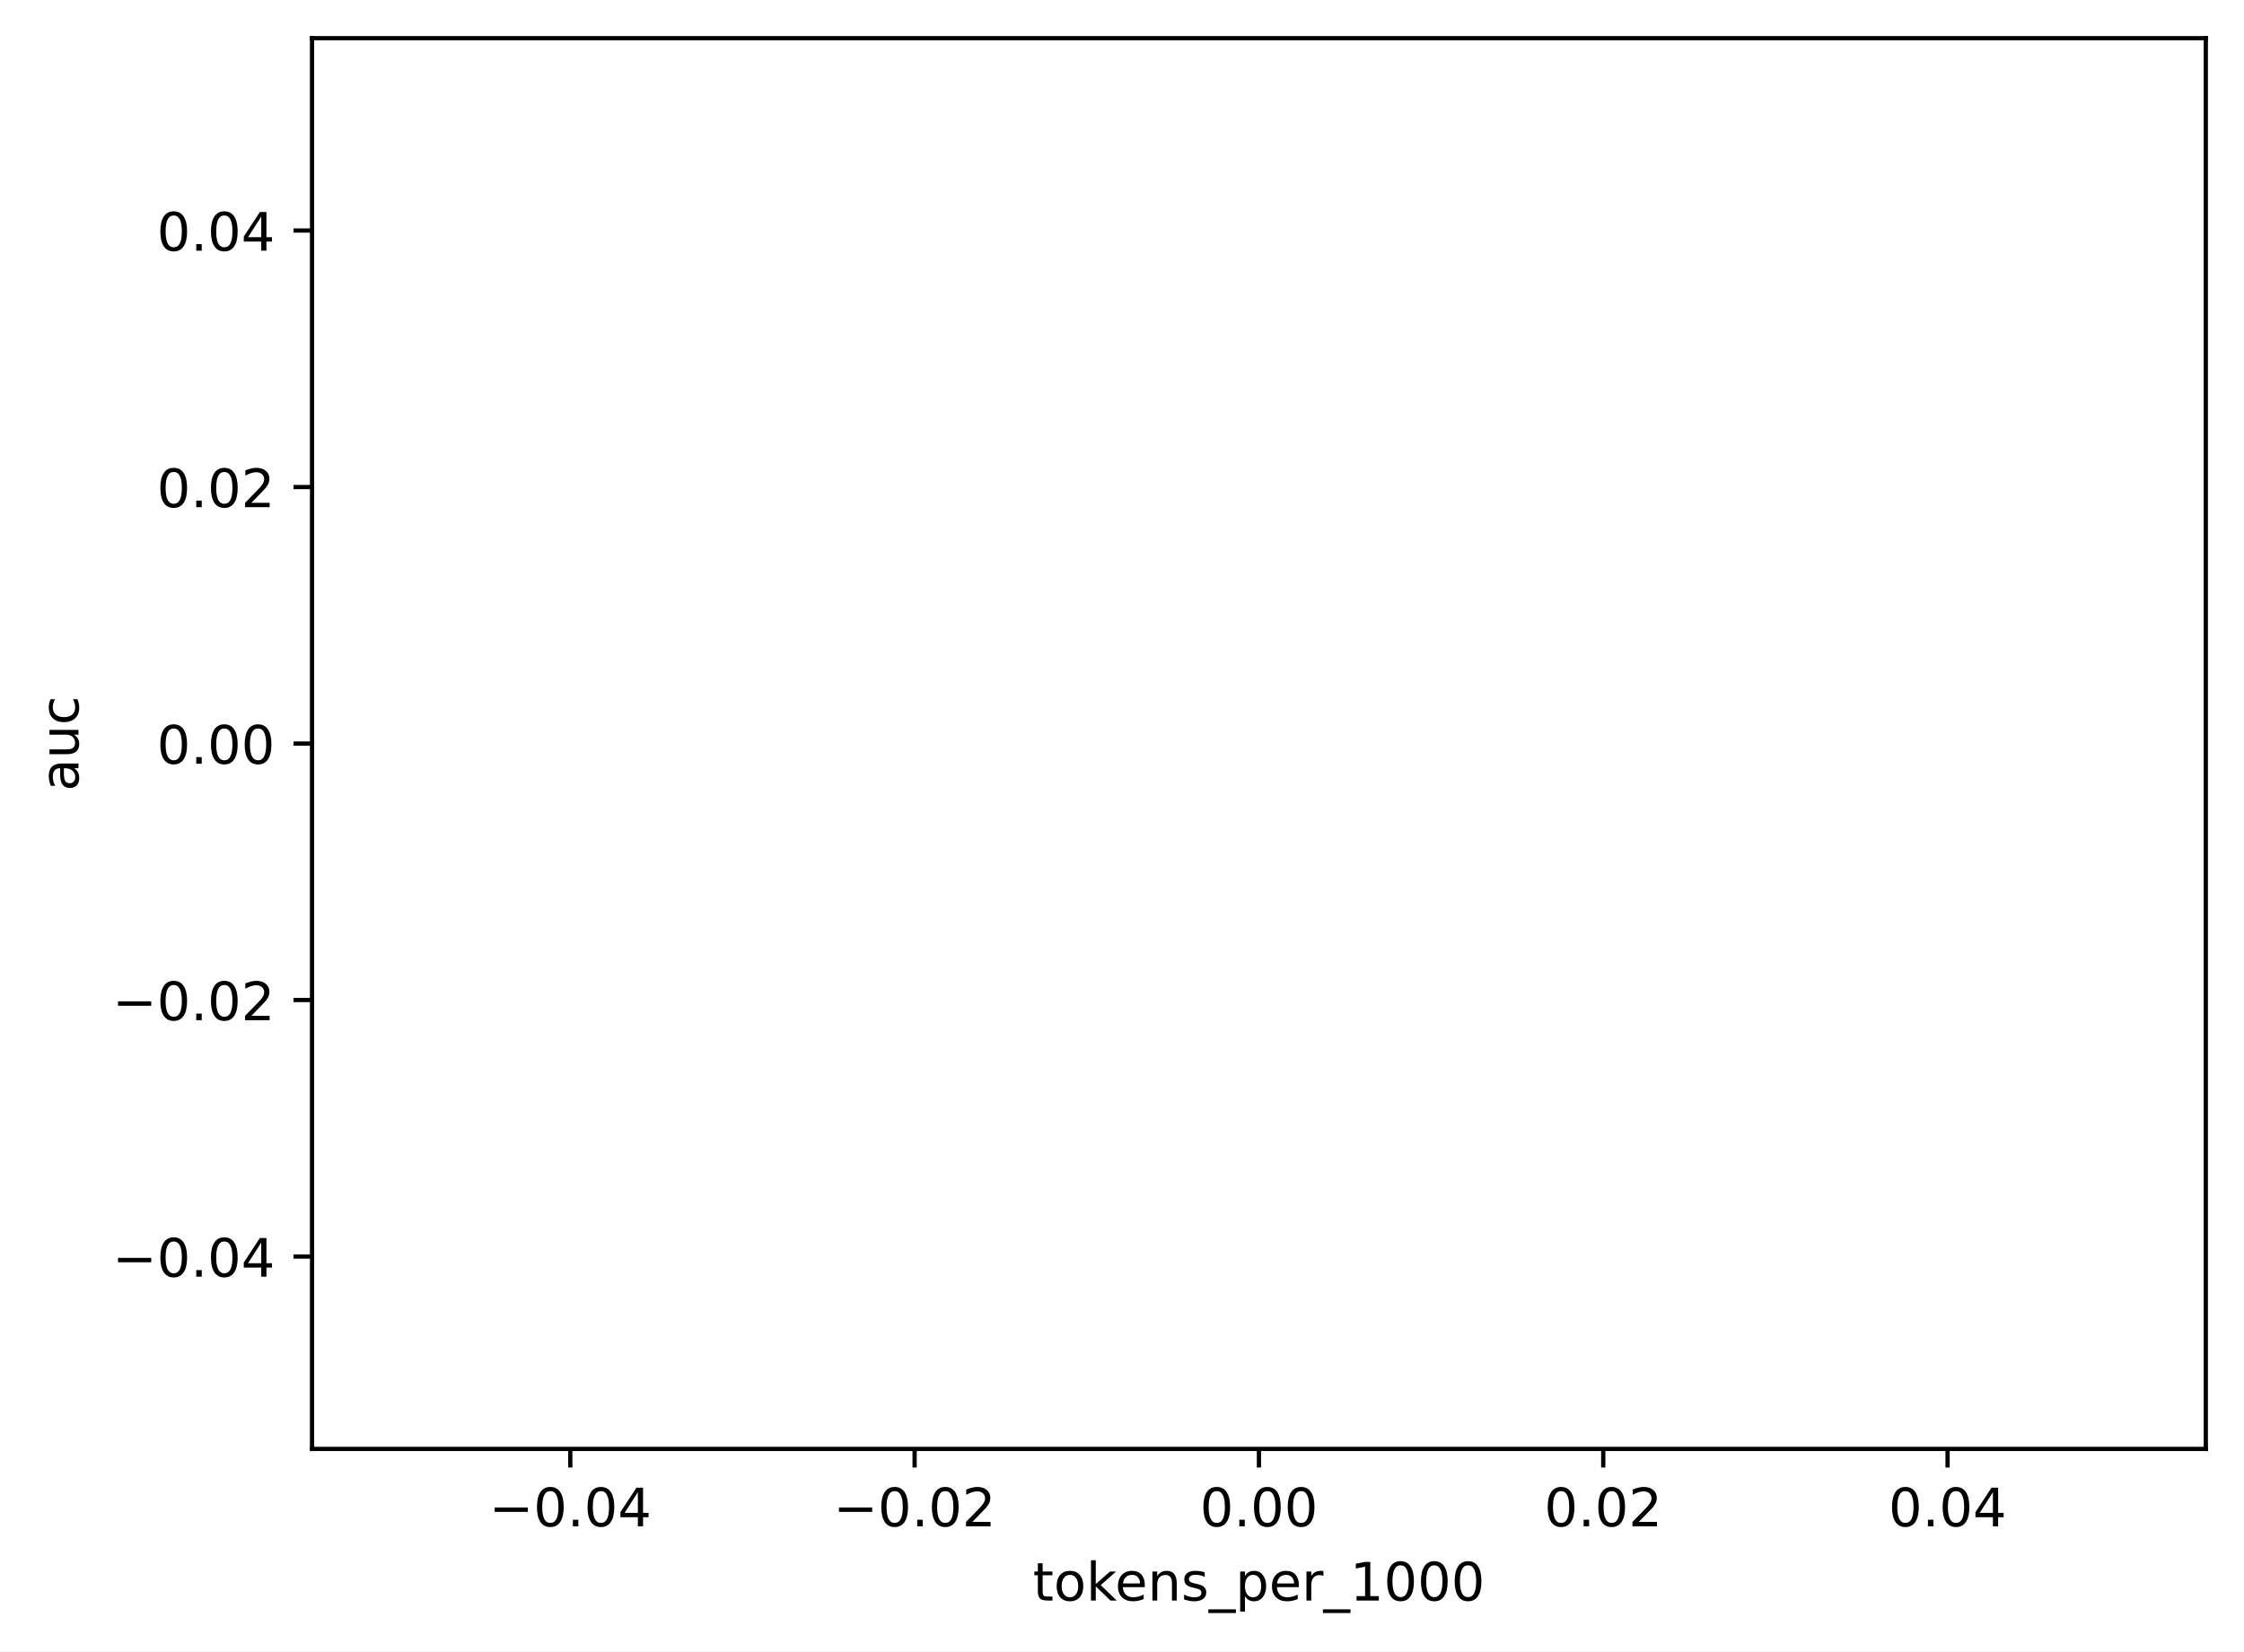
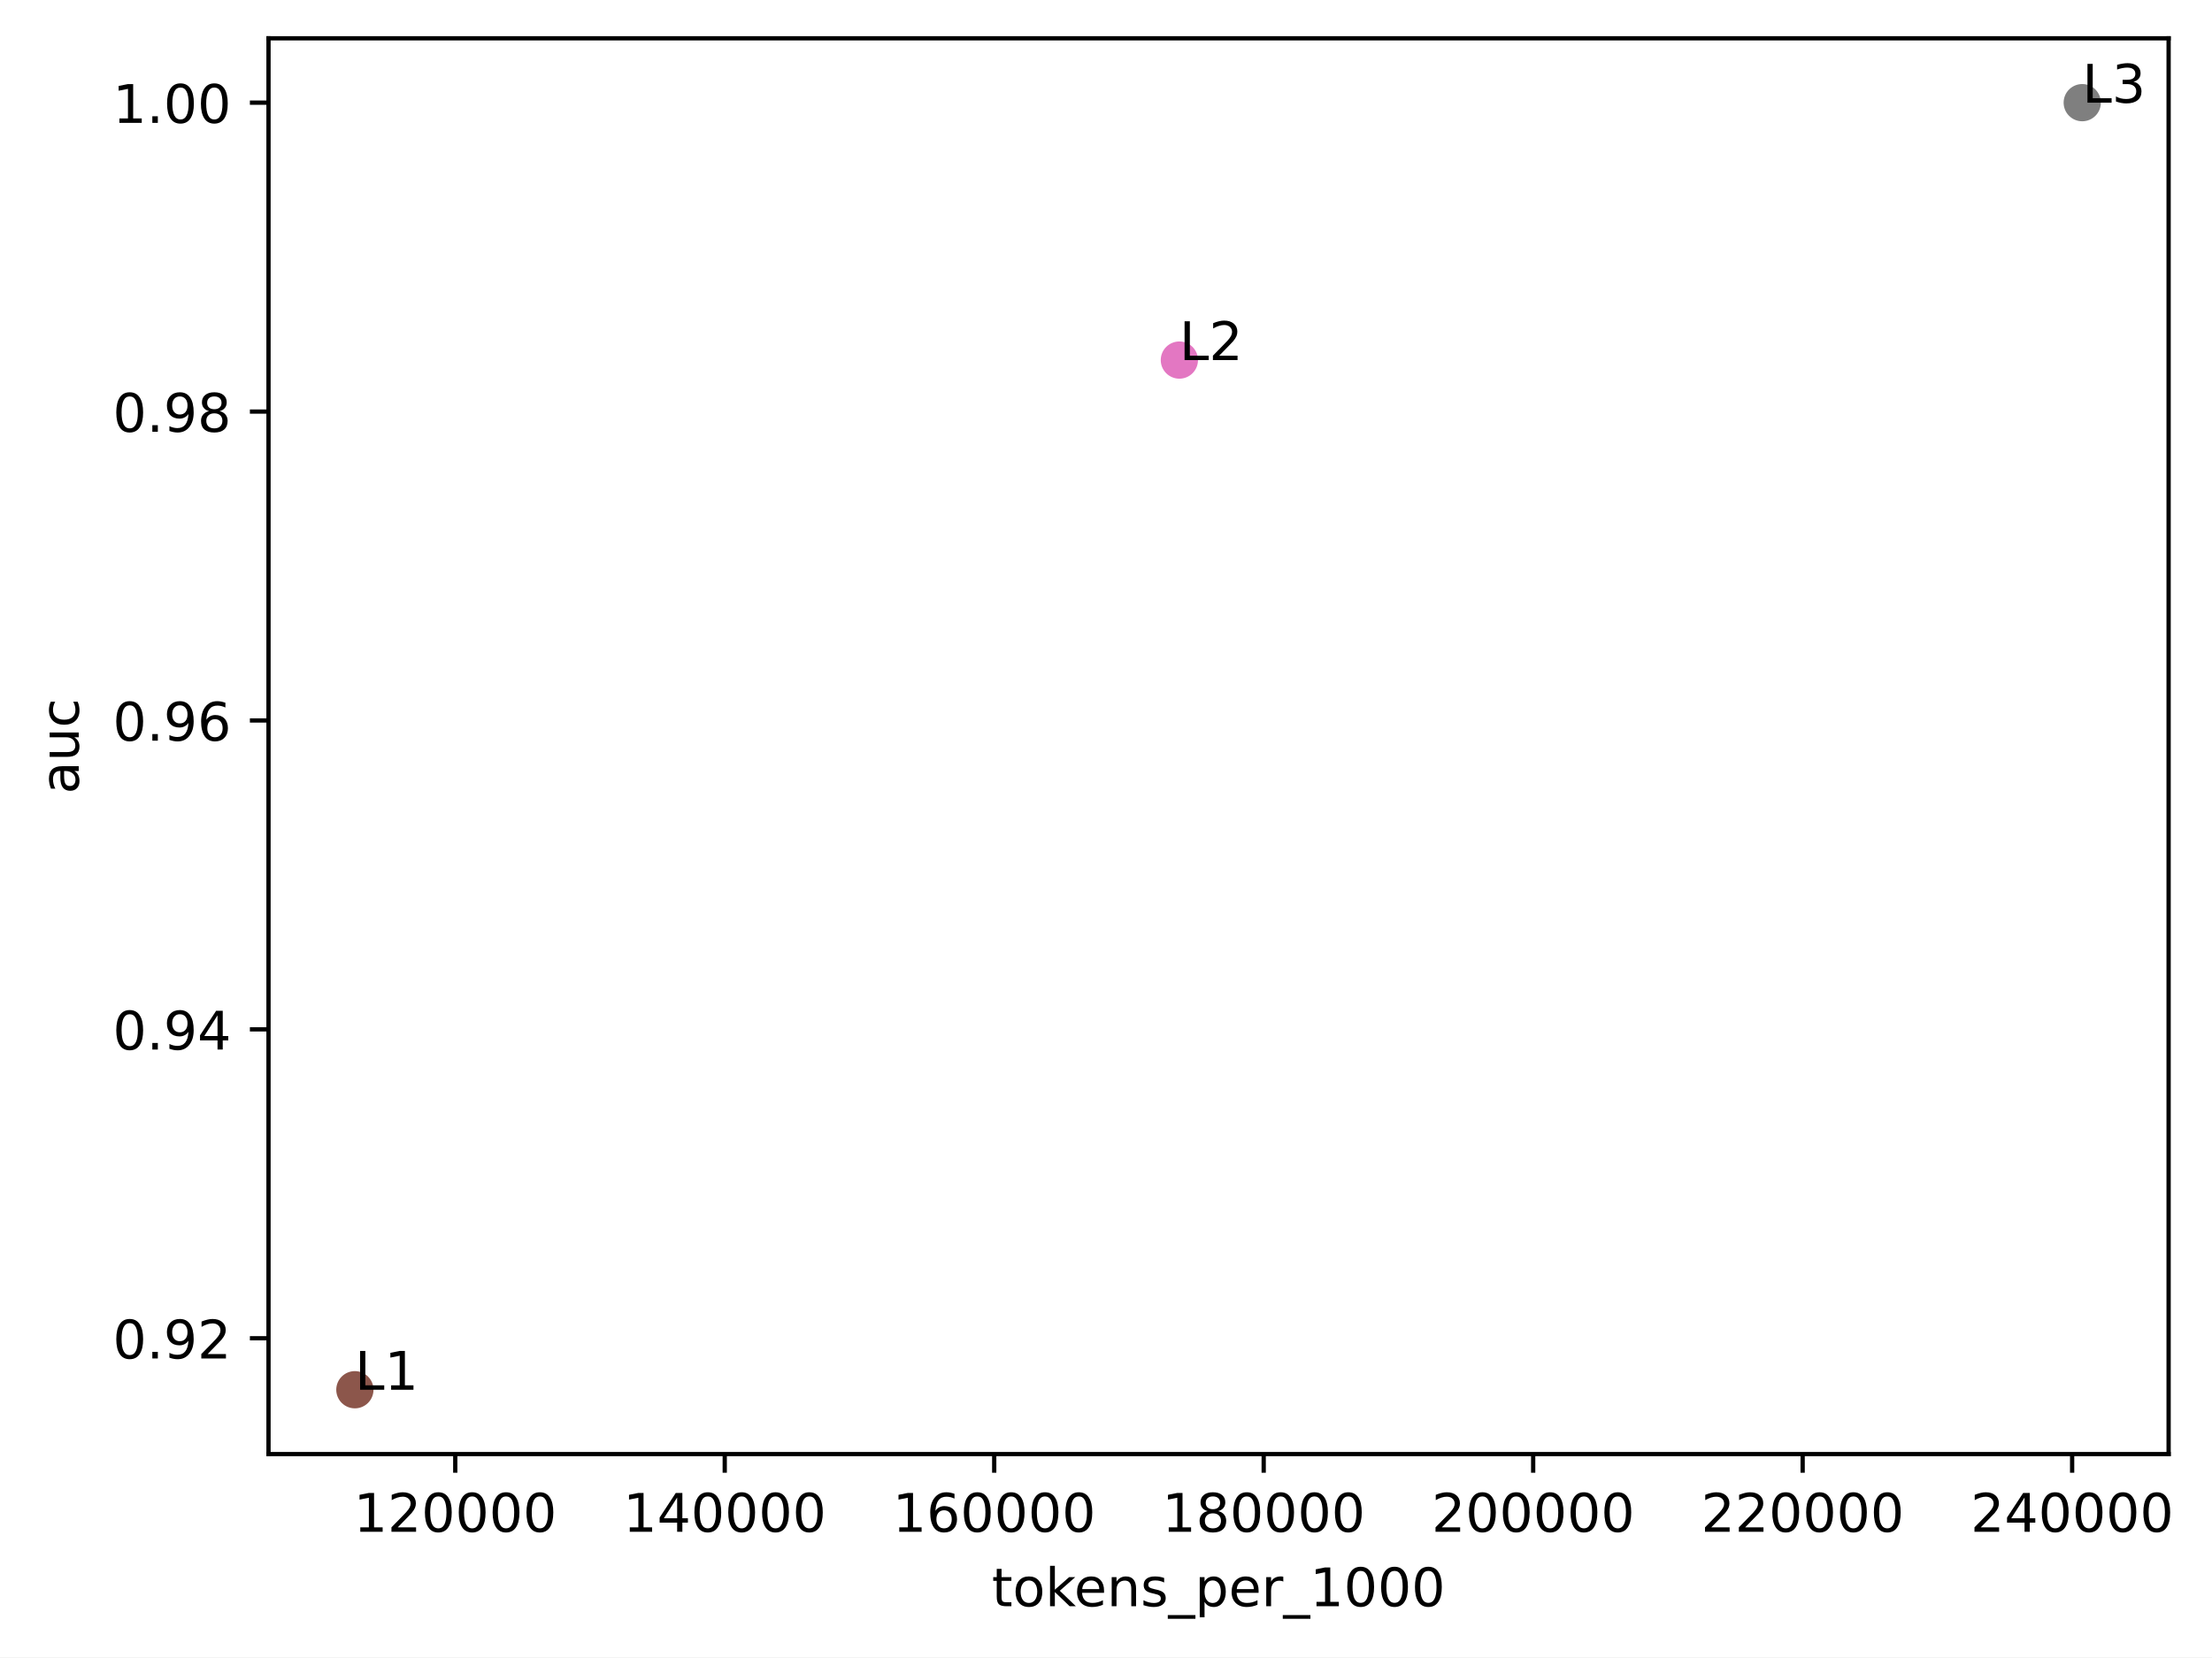
- <svg xmlns="http://www.w3.org/2000/svg" xmlns:xlink="http://www.w3.org/1999/xlink" width="423.165pt" height="311.513pt" viewBox="0 0 423.165 311.513" version="1.1">
+ <svg xmlns="http://www.w3.org/2000/svg" xmlns:xlink="http://www.w3.org/1999/xlink" width="415.741pt" height="311.513pt" viewBox="0 0 415.741 311.513" version="1.1">
  <defs>
    <style type="text/css">*{stroke-linejoin: round; stroke-linecap: butt}</style>
  </defs>
  <g id="figure_1">
    <g id="patch_1">
-       <path d="M 0 311.513  L 423.165 311.513  L 423.165 0  L 0 0  z " style="fill: #ffffff" />
+       <path d="M 0 311.513  L 415.741 311.513  L 415.741 0  L 0 0  z " style="fill: #ffffff" />
    </g>
    <g id="axes_1">
      <g id="patch_2">
-         <path d="M 58.845 273.312  L 415.965 273.312  L 415.965 7.2  L 58.845 7.2  z " style="fill: #ffffff" />
+         <path d="M 50.466 273.312  L 407.586 273.312  L 407.586 7.2  L 50.466 7.2  z " style="fill: #ffffff" />
      </g>
      <g id="PathCollection_1">
        <defs>
-           <path id="m62b63c35c6" d="M 0 3  C 0.796 3 1.559 2.684 2.121 2.121  C 2.684 1.559 3 0.796 3 0  C 3 -0.796 2.684 -1.559 2.121 -2.121  C 1.559 -2.684 0.796 -3 0 -3  C -0.796 -3 -1.559 -2.684 -2.121 -2.121  C -2.684 -1.559 -3 -0.796 -3 0  C -3 0.796 -2.684 1.559 -2.121 2.121  C -1.559 2.684 -0.796 3 0 3  z " style="stroke: #1f77b4" />
-         </defs>
-         <g clip-path="url(#p947f9040b5)" />
+           <path id="m27a250b177" d="M 0 3  C 0.796 3 1.559 2.684 2.121 2.121  C 2.684 1.559 3 0.796 3 0  C 3 -0.796 2.684 -1.559 2.121 -2.121  C 1.559 -2.684 0.796 -3 0 -3  C -0.796 -3 -1.559 -2.684 -2.121 -2.121  C -2.684 -1.559 -3 -0.796 -3 0  C -3 0.796 -2.684 1.559 -2.121 2.121  C -1.559 2.684 -0.796 3 0 3  z " style="stroke: #1f77b4" />
+         </defs>
+         <g clip-path="url(#p4f8fdbcaf1)" />
      </g>
      <g id="PathCollection_2">
        <defs>
-           <path id="mf4b6460946" d="M 0 3  C 0.796 3 1.559 2.684 2.121 2.121  C 2.684 1.559 3 0.796 3 0  C 3 -0.796 2.684 -1.559 2.121 -2.121  C 1.559 -2.684 0.796 -3 0 -3  C -0.796 -3 -1.559 -2.684 -2.121 -2.121  C -2.684 -1.559 -3 -0.796 -3 0  C -3 0.796 -2.684 1.559 -2.121 2.121  C -1.559 2.684 -0.796 3 0 3  z " style="stroke: #ff7f0e" />
-         </defs>
-         <g clip-path="url(#p947f9040b5)" />
+           <path id="m52bc78bf63" d="M 0 3  C 0.796 3 1.559 2.684 2.121 2.121  C 2.684 1.559 3 0.796 3 0  C 3 -0.796 2.684 -1.559 2.121 -2.121  C 1.559 -2.684 0.796 -3 0 -3  C -0.796 -3 -1.559 -2.684 -2.121 -2.121  C -2.684 -1.559 -3 -0.796 -3 0  C -3 0.796 -2.684 1.559 -2.121 2.121  C -1.559 2.684 -0.796 3 0 3  z " style="stroke: #ff7f0e" />
+         </defs>
+         <g clip-path="url(#p4f8fdbcaf1)" />
      </g>
      <g id="PathCollection_3">
        <defs>
-           <path id="m0805ca7444" d="M 0 3  C 0.796 3 1.559 2.684 2.121 2.121  C 2.684 1.559 3 0.796 3 0  C 3 -0.796 2.684 -1.559 2.121 -2.121  C 1.559 -2.684 0.796 -3 0 -3  C -0.796 -3 -1.559 -2.684 -2.121 -2.121  C -2.684 -1.559 -3 -0.796 -3 0  C -3 0.796 -2.684 1.559 -2.121 2.121  C -1.559 2.684 -0.796 3 0 3  z " style="stroke: #2ca02c" />
-         </defs>
-         <g clip-path="url(#p947f9040b5)" />
+           <path id="mf8863dd18f" d="M 0 3  C 0.796 3 1.559 2.684 2.121 2.121  C 2.684 1.559 3 0.796 3 0  C 3 -0.796 2.684 -1.559 2.121 -2.121  C 1.559 -2.684 0.796 -3 0 -3  C -0.796 -3 -1.559 -2.684 -2.121 -2.121  C -2.684 -1.559 -3 -0.796 -3 0  C -3 0.796 -2.684 1.559 -2.121 2.121  C -1.559 2.684 -0.796 3 0 3  z " style="stroke: #2ca02c" />
+         </defs>
+         <g clip-path="url(#p4f8fdbcaf1)" />
      </g>
      <g id="PathCollection_4">
        <defs>
-           <path id="m5ee5d3fc2e" d="M 0 3  C 0.796 3 1.559 2.684 2.121 2.121  C 2.684 1.559 3 0.796 3 0  C 3 -0.796 2.684 -1.559 2.121 -2.121  C 1.559 -2.684 0.796 -3 0 -3  C -0.796 -3 -1.559 -2.684 -2.121 -2.121  C -2.684 -1.559 -3 -0.796 -3 0  C -3 0.796 -2.684 1.559 -2.121 2.121  C -1.559 2.684 -0.796 3 0 3  z " style="stroke: #d62728" />
-         </defs>
-         <g clip-path="url(#p947f9040b5)" />
+           <path id="m97559308d5" d="M 0 3  C 0.796 3 1.559 2.684 2.121 2.121  C 2.684 1.559 3 0.796 3 0  C 3 -0.796 2.684 -1.559 2.121 -2.121  C 1.559 -2.684 0.796 -3 0 -3  C -0.796 -3 -1.559 -2.684 -2.121 -2.121  C -2.684 -1.559 -3 -0.796 -3 0  C -3 0.796 -2.684 1.559 -2.121 2.121  C -1.559 2.684 -0.796 3 0 3  z " style="stroke: #d62728" />
+         </defs>
+         <g clip-path="url(#p4f8fdbcaf1)" />
      </g>
      <g id="PathCollection_5">
        <defs>
-           <path id="m8b8228d3eb" d="M 0 3  C 0.796 3 1.559 2.684 2.121 2.121  C 2.684 1.559 3 0.796 3 0  C 3 -0.796 2.684 -1.559 2.121 -2.121  C 1.559 -2.684 0.796 -3 0 -3  C -0.796 -3 -1.559 -2.684 -2.121 -2.121  C -2.684 -1.559 -3 -0.796 -3 0  C -3 0.796 -2.684 1.559 -2.121 2.121  C -1.559 2.684 -0.796 3 0 3  z " style="stroke: #9467bd" />
-         </defs>
-         <g clip-path="url(#p947f9040b5)" />
+           <path id="me909e0808f" d="M 0 3  C 0.796 3 1.559 2.684 2.121 2.121  C 2.684 1.559 3 0.796 3 0  C 3 -0.796 2.684 -1.559 2.121 -2.121  C 1.559 -2.684 0.796 -3 0 -3  C -0.796 -3 -1.559 -2.684 -2.121 -2.121  C -2.684 -1.559 -3 -0.796 -3 0  C -3 0.796 -2.684 1.559 -2.121 2.121  C -1.559 2.684 -0.796 3 0 3  z " style="stroke: #9467bd" />
+         </defs>
+         <g clip-path="url(#p4f8fdbcaf1)" />
      </g>
      <g id="PathCollection_6">
        <defs>
-           <path id="mb2e48cf488" d="M 0 3  C 0.796 3 1.559 2.684 2.121 2.121  C 2.684 1.559 3 0.796 3 0  C 3 -0.796 2.684 -1.559 2.121 -2.121  C 1.559 -2.684 0.796 -3 0 -3  C -0.796 -3 -1.559 -2.684 -2.121 -2.121  C -2.684 -1.559 -3 -0.796 -3 0  C -3 0.796 -2.684 1.559 -2.121 2.121  C -1.559 2.684 -0.796 3 0 3  z " style="stroke: #8c564b" />
-         </defs>
-         <g clip-path="url(#p947f9040b5)" />
+           <path id="m449c0911ea" d="M 0 3  C 0.796 3 1.559 2.684 2.121 2.121  C 2.684 1.559 3 0.796 3 0  C 3 -0.796 2.684 -1.559 2.121 -2.121  C 1.559 -2.684 0.796 -3 0 -3  C -0.796 -3 -1.559 -2.684 -2.121 -2.121  C -2.684 -1.559 -3 -0.796 -3 0  C -3 0.796 -2.684 1.559 -2.121 2.121  C -1.559 2.684 -0.796 3 0 3  z " style="stroke: #8c564b" />
+         </defs>
+         <g clip-path="url(#p4f8fdbcaf1)">
+           <use xlink:href="#m449c0911ea" x="66.698" y="261.216" style="fill: #8c564b; stroke: #8c564b" />
+         </g>
      </g>
      <g id="PathCollection_7">
        <defs>
-           <path id="m0933e88b96" d="M 0 3  C 0.796 3 1.559 2.684 2.121 2.121  C 2.684 1.559 3 0.796 3 0  C 3 -0.796 2.684 -1.559 2.121 -2.121  C 1.559 -2.684 0.796 -3 0 -3  C -0.796 -3 -1.559 -2.684 -2.121 -2.121  C -2.684 -1.559 -3 -0.796 -3 0  C -3 0.796 -2.684 1.559 -2.121 2.121  C -1.559 2.684 -0.796 3 0 3  z " style="stroke: #e377c2" />
-         </defs>
-         <g clip-path="url(#p947f9040b5)" />
+           <path id="m851d641b95" d="M 0 3  C 0.796 3 1.559 2.684 2.121 2.121  C 2.684 1.559 3 0.796 3 0  C 3 -0.796 2.684 -1.559 2.121 -2.121  C 1.559 -2.684 0.796 -3 0 -3  C -0.796 -3 -1.559 -2.684 -2.121 -2.121  C -2.684 -1.559 -3 -0.796 -3 0  C -3 0.796 -2.684 1.559 -2.121 2.121  C -1.559 2.684 -0.796 3 0 3  z " style="stroke: #e377c2" />
+         </defs>
+         <g clip-path="url(#p4f8fdbcaf1)">
+           <use xlink:href="#m851d641b95" x="221.66" y="67.68" style="fill: #e377c2; stroke: #e377c2" />
+         </g>
      </g>
      <g id="PathCollection_8">
        <defs>
-           <path id="me26f45f624" d="M 0 3  C 0.796 3 1.559 2.684 2.121 2.121  C 2.684 1.559 3 0.796 3 0  C 3 -0.796 2.684 -1.559 2.121 -2.121  C 1.559 -2.684 0.796 -3 0 -3  C -0.796 -3 -1.559 -2.684 -2.121 -2.121  C -2.684 -1.559 -3 -0.796 -3 0  C -3 0.796 -2.684 1.559 -2.121 2.121  C -1.559 2.684 -0.796 3 0 3  z " style="stroke: #7f7f7f" />
-         </defs>
-         <g clip-path="url(#p947f9040b5)" />
+           <path id="m24511c0ba4" d="M 0 3  C 0.796 3 1.559 2.684 2.121 2.121  C 2.684 1.559 3 0.796 3 0  C 3 -0.796 2.684 -1.559 2.121 -2.121  C 1.559 -2.684 0.796 -3 0 -3  C -0.796 -3 -1.559 -2.684 -2.121 -2.121  C -2.684 -1.559 -3 -0.796 -3 0  C -3 0.796 -2.684 1.559 -2.121 2.121  C -1.559 2.684 -0.796 3 0 3  z " style="stroke: #7f7f7f" />
+         </defs>
+         <g clip-path="url(#p4f8fdbcaf1)">
+           <use xlink:href="#m24511c0ba4" x="391.353" y="19.296" style="fill: #7f7f7f; stroke: #7f7f7f" />
+         </g>
      </g>
      <g id="matplotlib.axis_1">
        <g id="xtick_1">
          <g id="line2d_1">
            <defs>
-               <path id="m794070a380" d="M 0 0  L 0 3.5  " style="stroke: #000000; stroke-width: 0.8" />
+               <path id="mb7ce076d2e" d="M 0 0  L 0 3.5  " style="stroke: #000000; stroke-width: 0.8" />
            </defs>
            <g>
-               <use xlink:href="#m794070a380" x="107.543" y="273.312" style="stroke: #000000; stroke-width: 0.8" />
+               <use xlink:href="#mb7ce076d2e" x="85.565" y="273.312" style="stroke: #000000; stroke-width: 0.8" />
            </g>
          </g>
          <g id="text_1">
-             <g transform="translate(92.22084 287.9097) scale(0.1 -0.1)">
-               <defs>
-                 <path id="DejaVuSans-c9c" d="M 678 2272  L 4684 2272  L 4684 1741  L 678 1741  L 678 2272  z " transform="scale(0.015625)" />
+             <g transform="translate(66.47728 287.9097) scale(0.1 -0.1)">
+               <defs>
+                 <path id="DejaVuSans-14" d="M 794 531  L 1825 531  L 1825 4091  L 703 3866  L 703 4441  L 1819 4666  L 2450 4666  L 2450 531  L 3481 531  L 3481 0  L 794 0  L 794 531  z " transform="scale(0.015625)" />
+                 <path id="DejaVuSans-15" d="M 1228 531  L 3431 531  L 3431 0  L 469 0  L 469 531  Q 828 903 1448 1529  Q 2069 2156 2228 2338  Q 2531 2678 2651 2914  Q 2772 3150 2772 3378  Q 2772 3750 2511 3984  Q 2250 4219 1831 4219  Q 1534 4219 1204 4116  Q 875 4013 500 3803  L 500 4441  Q 881 4594 1212 4672  Q 1544 4750 1819 4750  Q 2544 4750 2975 4387  Q 3406 4025 3406 3419  Q 3406 3131 3298 2873  Q 3191 2616 2906 2266  Q 2828 2175 2409 1742  Q 1991 1309 1228 531  z " transform="scale(0.015625)" />
                <path id="DejaVuSans-13" d="M 2034 4250  Q 1547 4250 1301 3770  Q 1056 3291 1056 2328  Q 1056 1369 1301 889  Q 1547 409 2034 409  Q 2525 409 2770 889  Q 3016 1369 3016 2328  Q 3016 3291 2770 3770  Q 2525 4250 2034 4250  z M 2034 4750  Q 2819 4750 3233 4129  Q 3647 3509 3647 2328  Q 3647 1150 3233 529  Q 2819 -91 2034 -91  Q 1250 -91 836 529  Q 422 1150 422 2328  Q 422 3509 836 4129  Q 1250 4750 2034 4750  z " transform="scale(0.015625)" />
-                 <path id="DejaVuSans-11" d="M 684 794  L 1344 794  L 1344 0  L 684 0  L 684 794  z " transform="scale(0.015625)" />
-                 <path id="DejaVuSans-17" d="M 2419 4116  L 825 1625  L 2419 1625  L 2419 4116  z M 2253 4666  L 3047 4666  L 3047 1625  L 3713 1625  L 3713 1100  L 3047 1100  L 3047 0  L 2419 0  L 2419 1100  L 313 1100  L 313 1709  L 2253 4666  z " transform="scale(0.015625)" />
-               </defs>
-               <use xlink:href="#DejaVuSans-c9c" />
-               <use xlink:href="#DejaVuSans-13" transform="translate(83.79688 0)" />
-               <use xlink:href="#DejaVuSans-11" transform="translate(147.4219 0)" />
-               <use xlink:href="#DejaVuSans-13" transform="translate(179.2031 0)" />
-               <use xlink:href="#DejaVuSans-17" transform="translate(242.8281 0)" />
+               </defs>
+               <use xlink:href="#DejaVuSans-14" />
+               <use xlink:href="#DejaVuSans-15" transform="translate(63.625 0)" />
+               <use xlink:href="#DejaVuSans-13" transform="translate(127.25 0)" />
+               <use xlink:href="#DejaVuSans-13" transform="translate(190.875 0)" />
+               <use xlink:href="#DejaVuSans-13" transform="translate(254.5 0)" />
+               <use xlink:href="#DejaVuSans-13" transform="translate(318.125 0)" />
            </g>
          </g>
        </g>
        <g id="xtick_2">
          <g id="line2d_2">
            <g>
-               <use xlink:href="#m794070a380" x="172.474" y="273.312" style="stroke: #000000; stroke-width: 0.8" />
+               <use xlink:href="#mb7ce076d2e" x="136.213" y="273.312" style="stroke: #000000; stroke-width: 0.8" />
            </g>
          </g>
          <g id="text_2">
-             <g transform="translate(157.1517 287.9097) scale(0.1 -0.1)">
-               <defs>
-                 <path id="DejaVuSans-15" d="M 1228 531  L 3431 531  L 3431 0  L 469 0  L 469 531  Q 828 903 1448 1529  Q 2069 2156 2228 2338  Q 2531 2678 2651 2914  Q 2772 3150 2772 3378  Q 2772 3750 2511 3984  Q 2250 4219 1831 4219  Q 1534 4219 1204 4116  Q 875 4013 500 3803  L 500 4441  Q 881 4594 1212 4672  Q 1544 4750 1819 4750  Q 2544 4750 2975 4387  Q 3406 4025 3406 3419  Q 3406 3131 3298 2873  Q 3191 2616 2906 2266  Q 2828 2175 2409 1742  Q 1991 1309 1228 531  z " transform="scale(0.015625)" />
-               </defs>
-               <use xlink:href="#DejaVuSans-c9c" />
-               <use xlink:href="#DejaVuSans-13" transform="translate(83.79688 0)" />
-               <use xlink:href="#DejaVuSans-11" transform="translate(147.4219 0)" />
-               <use xlink:href="#DejaVuSans-13" transform="translate(179.2031 0)" />
-               <use xlink:href="#DejaVuSans-15" transform="translate(242.8281 0)" />
+             <g transform="translate(117.1254 287.9097) scale(0.1 -0.1)">
+               <defs>
+                 <path id="DejaVuSans-17" d="M 2419 4116  L 825 1625  L 2419 1625  L 2419 4116  z M 2253 4666  L 3047 4666  L 3047 1625  L 3713 1625  L 3713 1100  L 3047 1100  L 3047 0  L 2419 0  L 2419 1100  L 313 1100  L 313 1709  L 2253 4666  z " transform="scale(0.015625)" />
+               </defs>
+               <use xlink:href="#DejaVuSans-14" />
+               <use xlink:href="#DejaVuSans-17" transform="translate(63.625 0)" />
+               <use xlink:href="#DejaVuSans-13" transform="translate(127.25 0)" />
+               <use xlink:href="#DejaVuSans-13" transform="translate(190.875 0)" />
+               <use xlink:href="#DejaVuSans-13" transform="translate(254.5 0)" />
+               <use xlink:href="#DejaVuSans-13" transform="translate(318.125 0)" />
            </g>
          </g>
        </g>
        <g id="xtick_3">
          <g id="line2d_3">
            <g>
-               <use xlink:href="#m794070a380" x="237.405" y="273.312" style="stroke: #000000; stroke-width: 0.8" />
+               <use xlink:href="#mb7ce076d2e" x="186.861" y="273.312" style="stroke: #000000; stroke-width: 0.8" />
            </g>
          </g>
          <g id="text_3">
-             <g transform="translate(226.2725 287.9097) scale(0.1 -0.1)">
-               <use xlink:href="#DejaVuSans-13" />
-               <use xlink:href="#DejaVuSans-11" transform="translate(63.625 0)" />
-               <use xlink:href="#DejaVuSans-13" transform="translate(95.40625 0)" />
-               <use xlink:href="#DejaVuSans-13" transform="translate(159.0312 0)" />
+             <g transform="translate(167.7736 287.9097) scale(0.1 -0.1)">
+               <defs>
+                 <path id="DejaVuSans-19" d="M 2113 2584  Q 1688 2584 1439 2293  Q 1191 2003 1191 1497  Q 1191 994 1439 701  Q 1688 409 2113 409  Q 2538 409 2786 701  Q 3034 994 3034 1497  Q 3034 2003 2786 2293  Q 2538 2584 2113 2584  z M 3366 4563  L 3366 3988  Q 3128 4100 2886 4159  Q 2644 4219 2406 4219  Q 1781 4219 1451 3797  Q 1122 3375 1075 2522  Q 1259 2794 1537 2939  Q 1816 3084 2150 3084  Q 2853 3084 3261 2657  Q 3669 2231 3669 1497  Q 3669 778 3244 343  Q 2819 -91 2113 -91  Q 1303 -91 875 529  Q 447 1150 447 2328  Q 447 3434 972 4092  Q 1497 4750 2381 4750  Q 2619 4750 2861 4703  Q 3103 4656 3366 4563  z " transform="scale(0.015625)" />
+               </defs>
+               <use xlink:href="#DejaVuSans-14" />
+               <use xlink:href="#DejaVuSans-19" transform="translate(63.625 0)" />
+               <use xlink:href="#DejaVuSans-13" transform="translate(127.25 0)" />
+               <use xlink:href="#DejaVuSans-13" transform="translate(190.875 0)" />
+               <use xlink:href="#DejaVuSans-13" transform="translate(254.5 0)" />
+               <use xlink:href="#DejaVuSans-13" transform="translate(318.125 0)" />
            </g>
          </g>
        </g>
        <g id="xtick_4">
          <g id="line2d_4">
            <g>
-               <use xlink:href="#m794070a380" x="302.336" y="273.312" style="stroke: #000000; stroke-width: 0.8" />
+               <use xlink:href="#mb7ce076d2e" x="237.509" y="273.312" style="stroke: #000000; stroke-width: 0.8" />
            </g>
          </g>
          <g id="text_4">
-             <g transform="translate(291.2034 287.9097) scale(0.1 -0.1)">
-               <use xlink:href="#DejaVuSans-13" />
-               <use xlink:href="#DejaVuSans-11" transform="translate(63.625 0)" />
-               <use xlink:href="#DejaVuSans-13" transform="translate(95.40625 0)" />
-               <use xlink:href="#DejaVuSans-15" transform="translate(159.0312 0)" />
+             <g transform="translate(218.4217 287.9097) scale(0.1 -0.1)">
+               <defs>
+                 <path id="DejaVuSans-1b" d="M 2034 2216  Q 1584 2216 1326 1975  Q 1069 1734 1069 1313  Q 1069 891 1326 650  Q 1584 409 2034 409  Q 2484 409 2743 651  Q 3003 894 3003 1313  Q 3003 1734 2745 1975  Q 2488 2216 2034 2216  z M 1403 2484  Q 997 2584 770 2862  Q 544 3141 544 3541  Q 544 4100 942 4425  Q 1341 4750 2034 4750  Q 2731 4750 3128 4425  Q 3525 4100 3525 3541  Q 3525 3141 3298 2862  Q 3072 2584 2669 2484  Q 3125 2378 3379 2068  Q 3634 1759 3634 1313  Q 3634 634 3220 271  Q 2806 -91 2034 -91  Q 1263 -91 848 271  Q 434 634 434 1313  Q 434 1759 690 2068  Q 947 2378 1403 2484  z M 1172 3481  Q 1172 3119 1398 2916  Q 1625 2713 2034 2713  Q 2441 2713 2670 2916  Q 2900 3119 2900 3481  Q 2900 3844 2670 4047  Q 2441 4250 2034 4250  Q 1625 4250 1398 4047  Q 1172 3844 1172 3481  z " transform="scale(0.015625)" />
+               </defs>
+               <use xlink:href="#DejaVuSans-14" />
+               <use xlink:href="#DejaVuSans-1b" transform="translate(63.625 0)" />
+               <use xlink:href="#DejaVuSans-13" transform="translate(127.25 0)" />
+               <use xlink:href="#DejaVuSans-13" transform="translate(190.875 0)" />
+               <use xlink:href="#DejaVuSans-13" transform="translate(254.5 0)" />
+               <use xlink:href="#DejaVuSans-13" transform="translate(318.125 0)" />
            </g>
          </g>
        </g>
        <g id="xtick_5">
          <g id="line2d_5">
            <g>
-               <use xlink:href="#m794070a380" x="367.267" y="273.312" style="stroke: #000000; stroke-width: 0.8" />
+               <use xlink:href="#mb7ce076d2e" x="288.157" y="273.312" style="stroke: #000000; stroke-width: 0.8" />
            </g>
          </g>
          <g id="text_5">
-             <g transform="translate(356.1343 287.9097) scale(0.1 -0.1)">
-               <use xlink:href="#DejaVuSans-13" />
-               <use xlink:href="#DejaVuSans-11" transform="translate(63.625 0)" />
-               <use xlink:href="#DejaVuSans-13" transform="translate(95.40625 0)" />
-               <use xlink:href="#DejaVuSans-17" transform="translate(159.0312 0)" />
-             </g>
-           </g>
-         </g>
-         <g id="text_6">
-           <g transform="translate(194.7873 301.9104) scale(0.1 -0.1)">
+             <g transform="translate(269.0698 287.9097) scale(0.1 -0.1)">
+               <use xlink:href="#DejaVuSans-15" />
+               <use xlink:href="#DejaVuSans-13" transform="translate(63.625 0)" />
+               <use xlink:href="#DejaVuSans-13" transform="translate(127.25 0)" />
+               <use xlink:href="#DejaVuSans-13" transform="translate(190.875 0)" />
+               <use xlink:href="#DejaVuSans-13" transform="translate(254.5 0)" />
+               <use xlink:href="#DejaVuSans-13" transform="translate(318.125 0)" />
+             </g>
+           </g>
+         </g>
+         <g id="xtick_6">
+           <g id="line2d_6">
+             <g>
+               <use xlink:href="#mb7ce076d2e" x="338.805" y="273.312" style="stroke: #000000; stroke-width: 0.8" />
+             </g>
+           </g>
+           <g id="text_6">
+             <g transform="translate(319.718 287.9097) scale(0.1 -0.1)">
+               <use xlink:href="#DejaVuSans-15" />
+               <use xlink:href="#DejaVuSans-15" transform="translate(63.625 0)" />
+               <use xlink:href="#DejaVuSans-13" transform="translate(127.25 0)" />
+               <use xlink:href="#DejaVuSans-13" transform="translate(190.875 0)" />
+               <use xlink:href="#DejaVuSans-13" transform="translate(254.5 0)" />
+               <use xlink:href="#DejaVuSans-13" transform="translate(318.125 0)" />
+             </g>
+           </g>
+         </g>
+         <g id="xtick_7">
+           <g id="line2d_7">
+             <g>
+               <use xlink:href="#mb7ce076d2e" x="389.454" y="273.312" style="stroke: #000000; stroke-width: 0.8" />
+             </g>
+           </g>
+           <g id="text_7">
+             <g transform="translate(370.3661 287.9097) scale(0.1 -0.1)">
+               <use xlink:href="#DejaVuSans-15" />
+               <use xlink:href="#DejaVuSans-17" transform="translate(63.625 0)" />
+               <use xlink:href="#DejaVuSans-13" transform="translate(127.25 0)" />
+               <use xlink:href="#DejaVuSans-13" transform="translate(190.875 0)" />
+               <use xlink:href="#DejaVuSans-13" transform="translate(254.5 0)" />
+               <use xlink:href="#DejaVuSans-13" transform="translate(318.125 0)" />
+             </g>
+           </g>
+         </g>
+         <g id="text_8">
+           <g transform="translate(186.4077 301.9104) scale(0.1 -0.1)">
            <defs>
              <path id="DejaVuSans-57" d="M 1172 4494  L 1172 3500  L 2356 3500  L 2356 3053  L 1172 3053  L 1172 1153  Q 1172 725 1289 603  Q 1406 481 1766 481  L 2356 481  L 2356 0  L 1766 0  Q 1100 0 847 248  Q 594 497 594 1153  L 594 3053  L 172 3053  L 172 3500  L 594 3500  L 594 4494  L 1172 4494  z " transform="scale(0.015625)" />
              <path id="DejaVuSans-52" d="M 1959 3097  Q 1497 3097 1228 2736  Q 959 2375 959 1747  Q 959 1119 1226 758  Q 1494 397 1959 397  Q 2419 397 2687 759  Q 2956 1122 2956 1747  Q 2956 2369 2687 2733  Q 2419 3097 1959 3097  z M 1959 3584  Q 2709 3584 3137 3096  Q 3566 2609 3566 1747  Q 3566 888 3137 398  Q 2709 -91 1959 -91  Q 1206 -91 779 398  Q 353 888 353 1747  Q 353 2609 779 3096  Q 1206 3584 1959 3584  z " transform="scale(0.015625)" />
              <path id="DejaVuSans-4e" d="M 581 4863  L 1159 4863  L 1159 1991  L 2875 3500  L 3609 3500  L 1753 1863  L 3688 0  L 2938 0  L 1159 1709  L 1159 0  L 581 0  L 581 4863  z " transform="scale(0.015625)" />
              <path id="DejaVuSans-48" d="M 3597 1894  L 3597 1613  L 953 1613  Q 991 1019 1311 708  Q 1631 397 2203 397  Q 2534 397 2845 478  Q 3156 559 3463 722  L 3463 178  Q 3153 47 2828 -22  Q 2503 -91 2169 -91  Q 1331 -91 842 396  Q 353 884 353 1716  Q 353 2575 817 3079  Q 1281 3584 2069 3584  Q 2775 3584 3186 3129  Q 3597 2675 3597 1894  z M 3022 2063  Q 3016 2534 2758 2815  Q 2500 3097 2075 3097  Q 1594 3097 1305 2825  Q 1016 2553 972 2059  L 3022 2063  z " transform="scale(0.015625)" />
              <path id="DejaVuSans-51" d="M 3513 2113  L 3513 0  L 2938 0  L 2938 2094  Q 2938 2591 2744 2837  Q 2550 3084 2163 3084  Q 1697 3084 1428 2787  Q 1159 2491 1159 1978  L 1159 0  L 581 0  L 581 3500  L 1159 3500  L 1159 2956  Q 1366 3272 1645 3428  Q 1925 3584 2291 3584  Q 2894 3584 3203 3211  Q 3513 2838 3513 2113  z " transform="scale(0.015625)" />
              <path id="DejaVuSans-56" d="M 2834 3397  L 2834 2853  Q 2591 2978 2328 3040  Q 2066 3103 1784 3103  Q 1356 3103 1142 2972  Q 928 2841 928 2578  Q 928 2378 1081 2264  Q 1234 2150 1697 2047  L 1894 2003  Q 2506 1872 2764 1633  Q 3022 1394 3022 966  Q 3022 478 2636 193  Q 2250 -91 1575 -91  Q 1294 -91 989 -36  Q 684 19 347 128  L 347 722  Q 666 556 975 473  Q 1284 391 1588 391  Q 1994 391 2212 530  Q 2431 669 2431 922  Q 2431 1156 2273 1281  Q 2116 1406 1581 1522  L 1381 1569  Q 847 1681 609 1914  Q 372 2147 372 2553  Q 372 3047 722 3315  Q 1072 3584 1716 3584  Q 2034 3584 2315 3537  Q 2597 3491 2834 3397  z " transform="scale(0.015625)" />
              <path id="DejaVuSans-42" d="M 3263 -1063  L 3263 -1509  L -63 -1509  L -63 -1063  L 3263 -1063  z " transform="scale(0.015625)" />
              <path id="DejaVuSans-53" d="M 1159 525  L 1159 -1331  L 581 -1331  L 581 3500  L 1159 3500  L 1159 2969  Q 1341 3281 1617 3432  Q 1894 3584 2278 3584  Q 2916 3584 3314 3078  Q 3713 2572 3713 1747  Q 3713 922 3314 415  Q 2916 -91 2278 -91  Q 1894 -91 1617 61  Q 1341 213 1159 525  z M 3116 1747  Q 3116 2381 2855 2742  Q 2594 3103 2138 3103  Q 1681 3103 1420 2742  Q 1159 2381 1159 1747  Q 1159 1113 1420 752  Q 1681 391 2138 391  Q 2594 391 2855 752  Q 3116 1113 3116 1747  z " transform="scale(0.015625)" />
              <path id="DejaVuSans-55" d="M 2631 2963  Q 2534 3019 2420 3045  Q 2306 3072 2169 3072  Q 1681 3072 1420 2755  Q 1159 2438 1159 1844  L 1159 0  L 581 0  L 581 3500  L 1159 3500  L 1159 2956  Q 1341 3275 1631 3429  Q 1922 3584 2338 3584  Q 2397 3584 2469 3576  Q 2541 3569 2628 3553  L 2631 2963  z " transform="scale(0.015625)" />
-               <path id="DejaVuSans-14" d="M 794 531  L 1825 531  L 1825 4091  L 703 3866  L 703 4441  L 1819 4666  L 2450 4666  L 2450 531  L 3481 531  L 3481 0  L 794 0  L 794 531  z " transform="scale(0.015625)" />
            </defs>
            <use xlink:href="#DejaVuSans-57" />
            <use xlink:href="#DejaVuSans-52" transform="translate(39.20312 0)" />
            <use xlink:href="#DejaVuSans-4e" transform="translate(100.3906 0)" />
            <use xlink:href="#DejaVuSans-48" transform="translate(154.7344 0)" />
            <use xlink:href="#DejaVuSans-51" transform="translate(216.2656 0)" />
            <use xlink:href="#DejaVuSans-56" transform="translate(279.6406 0)" />
            <use xlink:href="#DejaVuSans-42" transform="translate(331.7344 0)" />
            <use xlink:href="#DejaVuSans-53" transform="translate(381.7344 0)" />
            <use xlink:href="#DejaVuSans-48" transform="translate(445.2188 0)" />
            <use xlink:href="#DejaVuSans-55" transform="translate(506.75 0)" />
            <use xlink:href="#DejaVuSans-42" transform="translate(547.8594 0)" />
            <use xlink:href="#DejaVuSans-14" transform="translate(597.8594 0)" />
            <use xlink:href="#DejaVuSans-13" transform="translate(661.4844 0)" />
            <use xlink:href="#DejaVuSans-13" transform="translate(725.1094 0)" />
            <use xlink:href="#DejaVuSans-13" transform="translate(788.7344 0)" />
          </g>
        </g>
      </g>
      <g id="matplotlib.axis_2">
        <g id="ytick_1">
-           <g id="line2d_6">
+           <g id="line2d_8">
            <defs>
-               <path id="md2faa85a76" d="M 0 0  L -3.5 0  " style="stroke: #000000; stroke-width: 0.8" />
+               <path id="mf522898b19" d="M 0 0  L -3.5 0  " style="stroke: #000000; stroke-width: 0.8" />
            </defs>
            <g>
-               <use xlink:href="#md2faa85a76" x="58.845" y="237.024" style="stroke: #000000; stroke-width: 0.8" />
-             </g>
-           </g>
-           <g id="text_7">
-             <g transform="translate(21.2 240.8228) scale(0.1 -0.1)">
-               <use xlink:href="#DejaVuSans-c9c" />
-               <use xlink:href="#DejaVuSans-13" transform="translate(83.79688 0)" />
-               <use xlink:href="#DejaVuSans-11" transform="translate(147.4219 0)" />
-               <use xlink:href="#DejaVuSans-13" transform="translate(179.2031 0)" />
-               <use xlink:href="#DejaVuSans-17" transform="translate(242.8281 0)" />
+               <use xlink:href="#mf522898b19" x="50.466" y="251.539" style="stroke: #000000; stroke-width: 0.8" />
+             </g>
+           </g>
+           <g id="text_9">
+             <g transform="translate(21.2 255.338) scale(0.1 -0.1)">
+               <defs>
+                 <path id="DejaVuSans-11" d="M 684 794  L 1344 794  L 1344 0  L 684 0  L 684 794  z " transform="scale(0.015625)" />
+                 <path id="DejaVuSans-1c" d="M 703 97  L 703 672  Q 941 559 1184 500  Q 1428 441 1663 441  Q 2288 441 2617 861  Q 2947 1281 2994 2138  Q 2813 1869 2534 1725  Q 2256 1581 1919 1581  Q 1219 1581 811 2004  Q 403 2428 403 3163  Q 403 3881 828 4315  Q 1253 4750 1959 4750  Q 2769 4750 3195 4129  Q 3622 3509 3622 2328  Q 3622 1225 3098 567  Q 2575 -91 1691 -91  Q 1453 -91 1209 -44  Q 966 3 703 97  z M 1959 2075  Q 2384 2075 2632 2365  Q 2881 2656 2881 3163  Q 2881 3666 2632 3958  Q 2384 4250 1959 4250  Q 1534 4250 1286 3958  Q 1038 3666 1038 3163  Q 1038 2656 1286 2365  Q 1534 2075 1959 2075  z " transform="scale(0.015625)" />
+               </defs>
+               <use xlink:href="#DejaVuSans-13" />
+               <use xlink:href="#DejaVuSans-11" transform="translate(63.625 0)" />
+               <use xlink:href="#DejaVuSans-1c" transform="translate(95.40625 0)" />
+               <use xlink:href="#DejaVuSans-15" transform="translate(159.0312 0)" />
            </g>
          </g>
        </g>
        <g id="ytick_2">
-           <g id="line2d_7">
-             <g>
-               <use xlink:href="#md2faa85a76" x="58.845" y="188.64" style="stroke: #000000; stroke-width: 0.8" />
-             </g>
-           </g>
-           <g id="text_8">
-             <g transform="translate(21.2 192.4388) scale(0.1 -0.1)">
-               <use xlink:href="#DejaVuSans-c9c" />
-               <use xlink:href="#DejaVuSans-13" transform="translate(83.79688 0)" />
-               <use xlink:href="#DejaVuSans-11" transform="translate(147.4219 0)" />
-               <use xlink:href="#DejaVuSans-13" transform="translate(179.2031 0)" />
-               <use xlink:href="#DejaVuSans-15" transform="translate(242.8281 0)" />
+           <g id="line2d_9">
+             <g>
+               <use xlink:href="#mf522898b19" x="50.466" y="193.478" style="stroke: #000000; stroke-width: 0.8" />
+             </g>
+           </g>
+           <g id="text_10">
+             <g transform="translate(21.2 197.2772) scale(0.1 -0.1)">
+               <use xlink:href="#DejaVuSans-13" />
+               <use xlink:href="#DejaVuSans-11" transform="translate(63.625 0)" />
+               <use xlink:href="#DejaVuSans-1c" transform="translate(95.40625 0)" />
+               <use xlink:href="#DejaVuSans-17" transform="translate(159.0312 0)" />
            </g>
          </g>
        </g>
        <g id="ytick_3">
-           <g id="line2d_8">
-             <g>
-               <use xlink:href="#md2faa85a76" x="58.845" y="140.256" style="stroke: #000000; stroke-width: 0.8" />
-             </g>
-           </g>
-           <g id="text_9">
-             <g transform="translate(29.57969 144.0548) scale(0.1 -0.1)">
+           <g id="line2d_10">
+             <g>
+               <use xlink:href="#mf522898b19" x="50.466" y="135.418" style="stroke: #000000; stroke-width: 0.8" />
+             </g>
+           </g>
+           <g id="text_11">
+             <g transform="translate(21.2 139.2164) scale(0.1 -0.1)">
              <use xlink:href="#DejaVuSans-13" />
+               <use xlink:href="#DejaVuSans-11" transform="translate(63.625 0)" />
+               <use xlink:href="#DejaVuSans-1c" transform="translate(95.40625 0)" />
+               <use xlink:href="#DejaVuSans-19" transform="translate(159.0312 0)" />
+             </g>
+           </g>
+         </g>
+         <g id="ytick_4">
+           <g id="line2d_11">
+             <g>
+               <use xlink:href="#mf522898b19" x="50.466" y="77.357" style="stroke: #000000; stroke-width: 0.8" />
+             </g>
+           </g>
+           <g id="text_12">
+             <g transform="translate(21.2 81.15563) scale(0.1 -0.1)">
+               <use xlink:href="#DejaVuSans-13" />
+               <use xlink:href="#DejaVuSans-11" transform="translate(63.625 0)" />
+               <use xlink:href="#DejaVuSans-1c" transform="translate(95.40625 0)" />
+               <use xlink:href="#DejaVuSans-1b" transform="translate(159.0312 0)" />
+             </g>
+           </g>
+         </g>
+         <g id="ytick_5">
+           <g id="line2d_12">
+             <g>
+               <use xlink:href="#mf522898b19" x="50.466" y="19.296" style="stroke: #000000; stroke-width: 0.8" />
+             </g>
+           </g>
+           <g id="text_13">
+             <g transform="translate(21.2 23.09483) scale(0.1 -0.1)">
+               <use xlink:href="#DejaVuSans-14" />
              <use xlink:href="#DejaVuSans-11" transform="translate(63.625 0)" />
              <use xlink:href="#DejaVuSans-13" transform="translate(95.40625 0)" />
              <use xlink:href="#DejaVuSans-13" transform="translate(159.0312 0)" />
            </g>
          </g>
        </g>
-         <g id="ytick_4">
-           <g id="line2d_9">
-             <g>
-               <use xlink:href="#md2faa85a76" x="58.845" y="91.872" style="stroke: #000000; stroke-width: 0.8" />
-             </g>
-           </g>
-           <g id="text_10">
-             <g transform="translate(29.57969 95.67083) scale(0.1 -0.1)">
-               <use xlink:href="#DejaVuSans-13" />
-               <use xlink:href="#DejaVuSans-11" transform="translate(63.625 0)" />
-               <use xlink:href="#DejaVuSans-13" transform="translate(95.40625 0)" />
-               <use xlink:href="#DejaVuSans-15" transform="translate(159.0312 0)" />
-             </g>
-           </g>
-         </g>
-         <g id="ytick_5">
-           <g id="line2d_10">
-             <g>
-               <use xlink:href="#md2faa85a76" x="58.845" y="43.488" style="stroke: #000000; stroke-width: 0.8" />
-             </g>
-           </g>
-           <g id="text_11">
-             <g transform="translate(29.57969 47.28683) scale(0.1 -0.1)">
-               <use xlink:href="#DejaVuSans-13" />
-               <use xlink:href="#DejaVuSans-11" transform="translate(63.625 0)" />
-               <use xlink:href="#DejaVuSans-13" transform="translate(95.40625 0)" />
-               <use xlink:href="#DejaVuSans-17" transform="translate(159.0312 0)" />
-             </g>
-           </g>
-         </g>
-         <g id="text_12">
+         <g id="text_14">
          <g transform="translate(14.79766 149.238) rotate(-90) scale(0.1 -0.1)">
            <defs>
              <path id="DejaVuSans-44" d="M 2194 1759  Q 1497 1759 1228 1600  Q 959 1441 959 1056  Q 959 750 1161 570  Q 1363 391 1709 391  Q 2188 391 2477 730  Q 2766 1069 2766 1631  L 2766 1759  L 2194 1759  z M 3341 1997  L 3341 0  L 2766 0  L 2766 531  Q 2569 213 2275 61  Q 1981 -91 1556 -91  Q 1019 -91 701 211  Q 384 513 384 1019  Q 384 1609 779 1909  Q 1175 2209 1959 2209  L 2766 2209  L 2766 2266  Q 2766 2663 2505 2880  Q 2244 3097 1772 3097  Q 1472 3097 1187 3025  Q 903 2953 641 2809  L 641 3341  Q 956 3463 1253 3523  Q 1550 3584 1831 3584  Q 2591 3584 2966 3190  Q 3341 2797 3341 1997  z " transform="scale(0.015625)" />
              <path id="DejaVuSans-58" d="M 544 1381  L 544 3500  L 1119 3500  L 1119 1403  Q 1119 906 1312 657  Q 1506 409 1894 409  Q 2359 409 2629 706  Q 2900 1003 2900 1516  L 2900 3500  L 3475 3500  L 3475 0  L 2900 0  L 2900 538  Q 2691 219 2414 64  Q 2138 -91 1772 -91  Q 1169 -91 856 284  Q 544 659 544 1381  z M 1991 3584  L 1991 3584  z " transform="scale(0.015625)" />
              <path id="DejaVuSans-46" d="M 3122 3366  L 3122 2828  Q 2878 2963 2633 3030  Q 2388 3097 2138 3097  Q 1578 3097 1268 2742  Q 959 2388 959 1747  Q 959 1106 1268 751  Q 1578 397 2138 397  Q 2388 397 2633 464  Q 2878 531 3122 666  L 3122 134  Q 2881 22 2623 -34  Q 2366 -91 2075 -91  Q 1284 -91 818 406  Q 353 903 353 1747  Q 353 2603 823 3093  Q 1294 3584 2113 3584  Q 2378 3584 2631 3529  Q 2884 3475 3122 3366  z " transform="scale(0.015625)" />
            </defs>
            <use xlink:href="#DejaVuSans-44" />
            <use xlink:href="#DejaVuSans-58" transform="translate(61.28125 0)" />
            <use xlink:href="#DejaVuSans-46" transform="translate(124.6562 0)" />
          </g>
        </g>
      </g>
      <g id="patch_3">
-         <path d="M 58.845 273.312  L 58.845 7.2  " style="fill: none; stroke: #000000; stroke-width: 0.8; stroke-linejoin: miter; stroke-linecap: square" />
+         <path d="M 50.466 273.312  L 50.466 7.2  " style="fill: none; stroke: #000000; stroke-width: 0.8; stroke-linejoin: miter; stroke-linecap: square" />
      </g>
      <g id="patch_4">
-         <path d="M 415.965 273.312  L 415.965 7.2  " style="fill: none; stroke: #000000; stroke-width: 0.8; stroke-linejoin: miter; stroke-linecap: square" />
+         <path d="M 407.586 273.312  L 407.586 7.2  " style="fill: none; stroke: #000000; stroke-width: 0.8; stroke-linejoin: miter; stroke-linecap: square" />
      </g>
      <g id="patch_5">
-         <path d="M 58.845 273.312  L 415.965 273.312  " style="fill: none; stroke: #000000; stroke-width: 0.8; stroke-linejoin: miter; stroke-linecap: square" />
+         <path d="M 50.466 273.312  L 407.586 273.312  " style="fill: none; stroke: #000000; stroke-width: 0.8; stroke-linejoin: miter; stroke-linecap: square" />
      </g>
      <g id="patch_6">
-         <path d="M 58.845 7.2  L 415.965 7.2  " style="fill: none; stroke: #000000; stroke-width: 0.8; stroke-linejoin: miter; stroke-linecap: square" />
+         <path d="M 50.466 7.2  L 407.586 7.2  " style="fill: none; stroke: #000000; stroke-width: 0.8; stroke-linejoin: miter; stroke-linecap: square" />
+       </g>
+       <g id="text_15">
+         <g transform="translate(66.69835 261.216) scale(0.1 -0.1)">
+           <defs>
+             <path id="DejaVuSans-2f" d="M 628 4666  L 1259 4666  L 1259 531  L 3531 531  L 3531 0  L 628 0  L 628 4666  z " transform="scale(0.015625)" />
+           </defs>
+           <use xlink:href="#DejaVuSans-2f" />
+           <use xlink:href="#DejaVuSans-14" transform="translate(55.71875 0)" />
+         </g>
+       </g>
+       <g id="text_16">
+         <g transform="translate(221.6598 67.68) scale(0.1 -0.1)">
+           <use xlink:href="#DejaVuSans-2f" />
+           <use xlink:href="#DejaVuSans-15" transform="translate(55.71875 0)" />
+         </g>
+       </g>
+       <g id="text_17">
+         <g transform="translate(391.3529 19.296) scale(0.1 -0.1)">
+           <defs>
+             <path id="DejaVuSans-16" d="M 2597 2516  Q 3050 2419 3304 2112  Q 3559 1806 3559 1356  Q 3559 666 3084 287  Q 2609 -91 1734 -91  Q 1441 -91 1130 -33  Q 819 25 488 141  L 488 750  Q 750 597 1062 519  Q 1375 441 1716 441  Q 2309 441 2620 675  Q 2931 909 2931 1356  Q 2931 1769 2642 2001  Q 2353 2234 1838 2234  L 1294 2234  L 1294 2753  L 1863 2753  Q 2328 2753 2575 2939  Q 2822 3125 2822 3475  Q 2822 3834 2567 4026  Q 2313 4219 1838 4219  Q 1578 4219 1281 4162  Q 984 4106 628 3988  L 628 4550  Q 988 4650 1302 4700  Q 1616 4750 1894 4750  Q 2613 4750 3031 4423  Q 3450 4097 3450 3541  Q 3450 3153 3228 2886  Q 3006 2619 2597 2516  z " transform="scale(0.015625)" />
+           </defs>
+           <use xlink:href="#DejaVuSans-2f" />
+           <use xlink:href="#DejaVuSans-16" transform="translate(55.71875 0)" />
+         </g>
      </g>
    </g>
  </g>
  <defs>
-     <clipPath id="p947f9040b5">
-       <rect x="58.845" y="7.2" width="357.12" height="266.112" />
+     <clipPath id="p4f8fdbcaf1">
+       <rect x="50.466" y="7.2" width="357.12" height="266.112" />
    </clipPath>
  </defs>
</svg>
